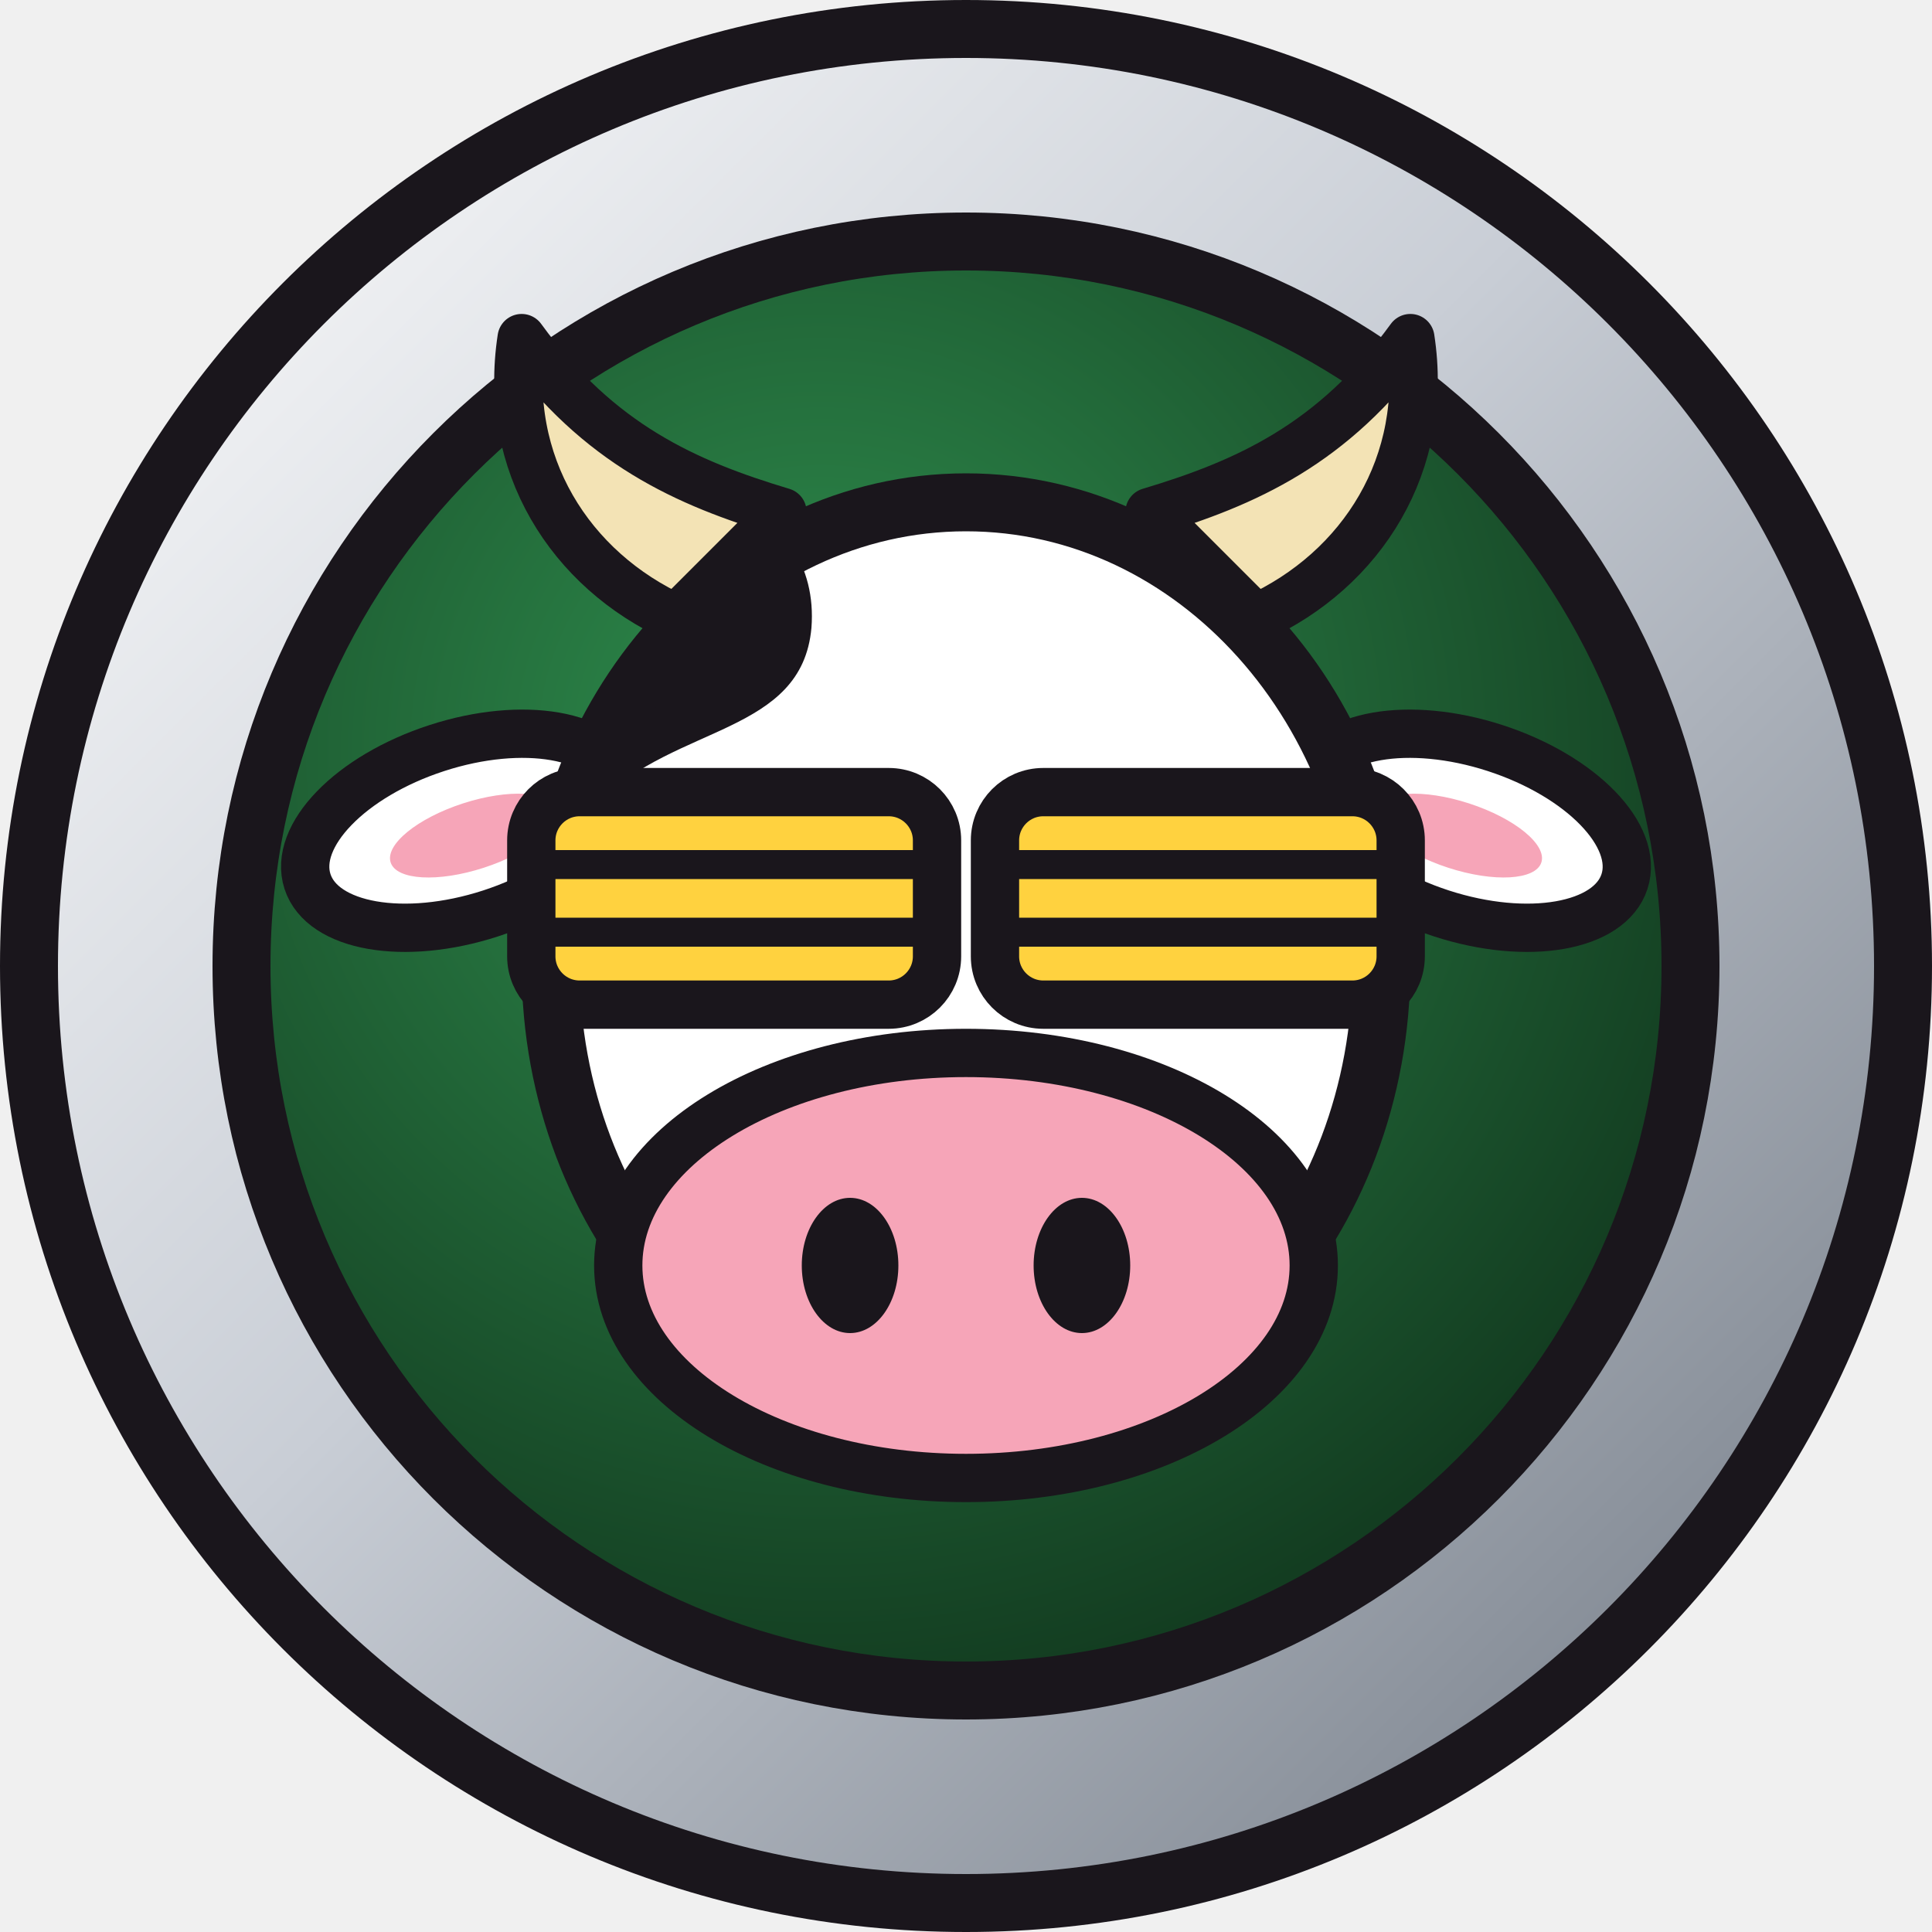
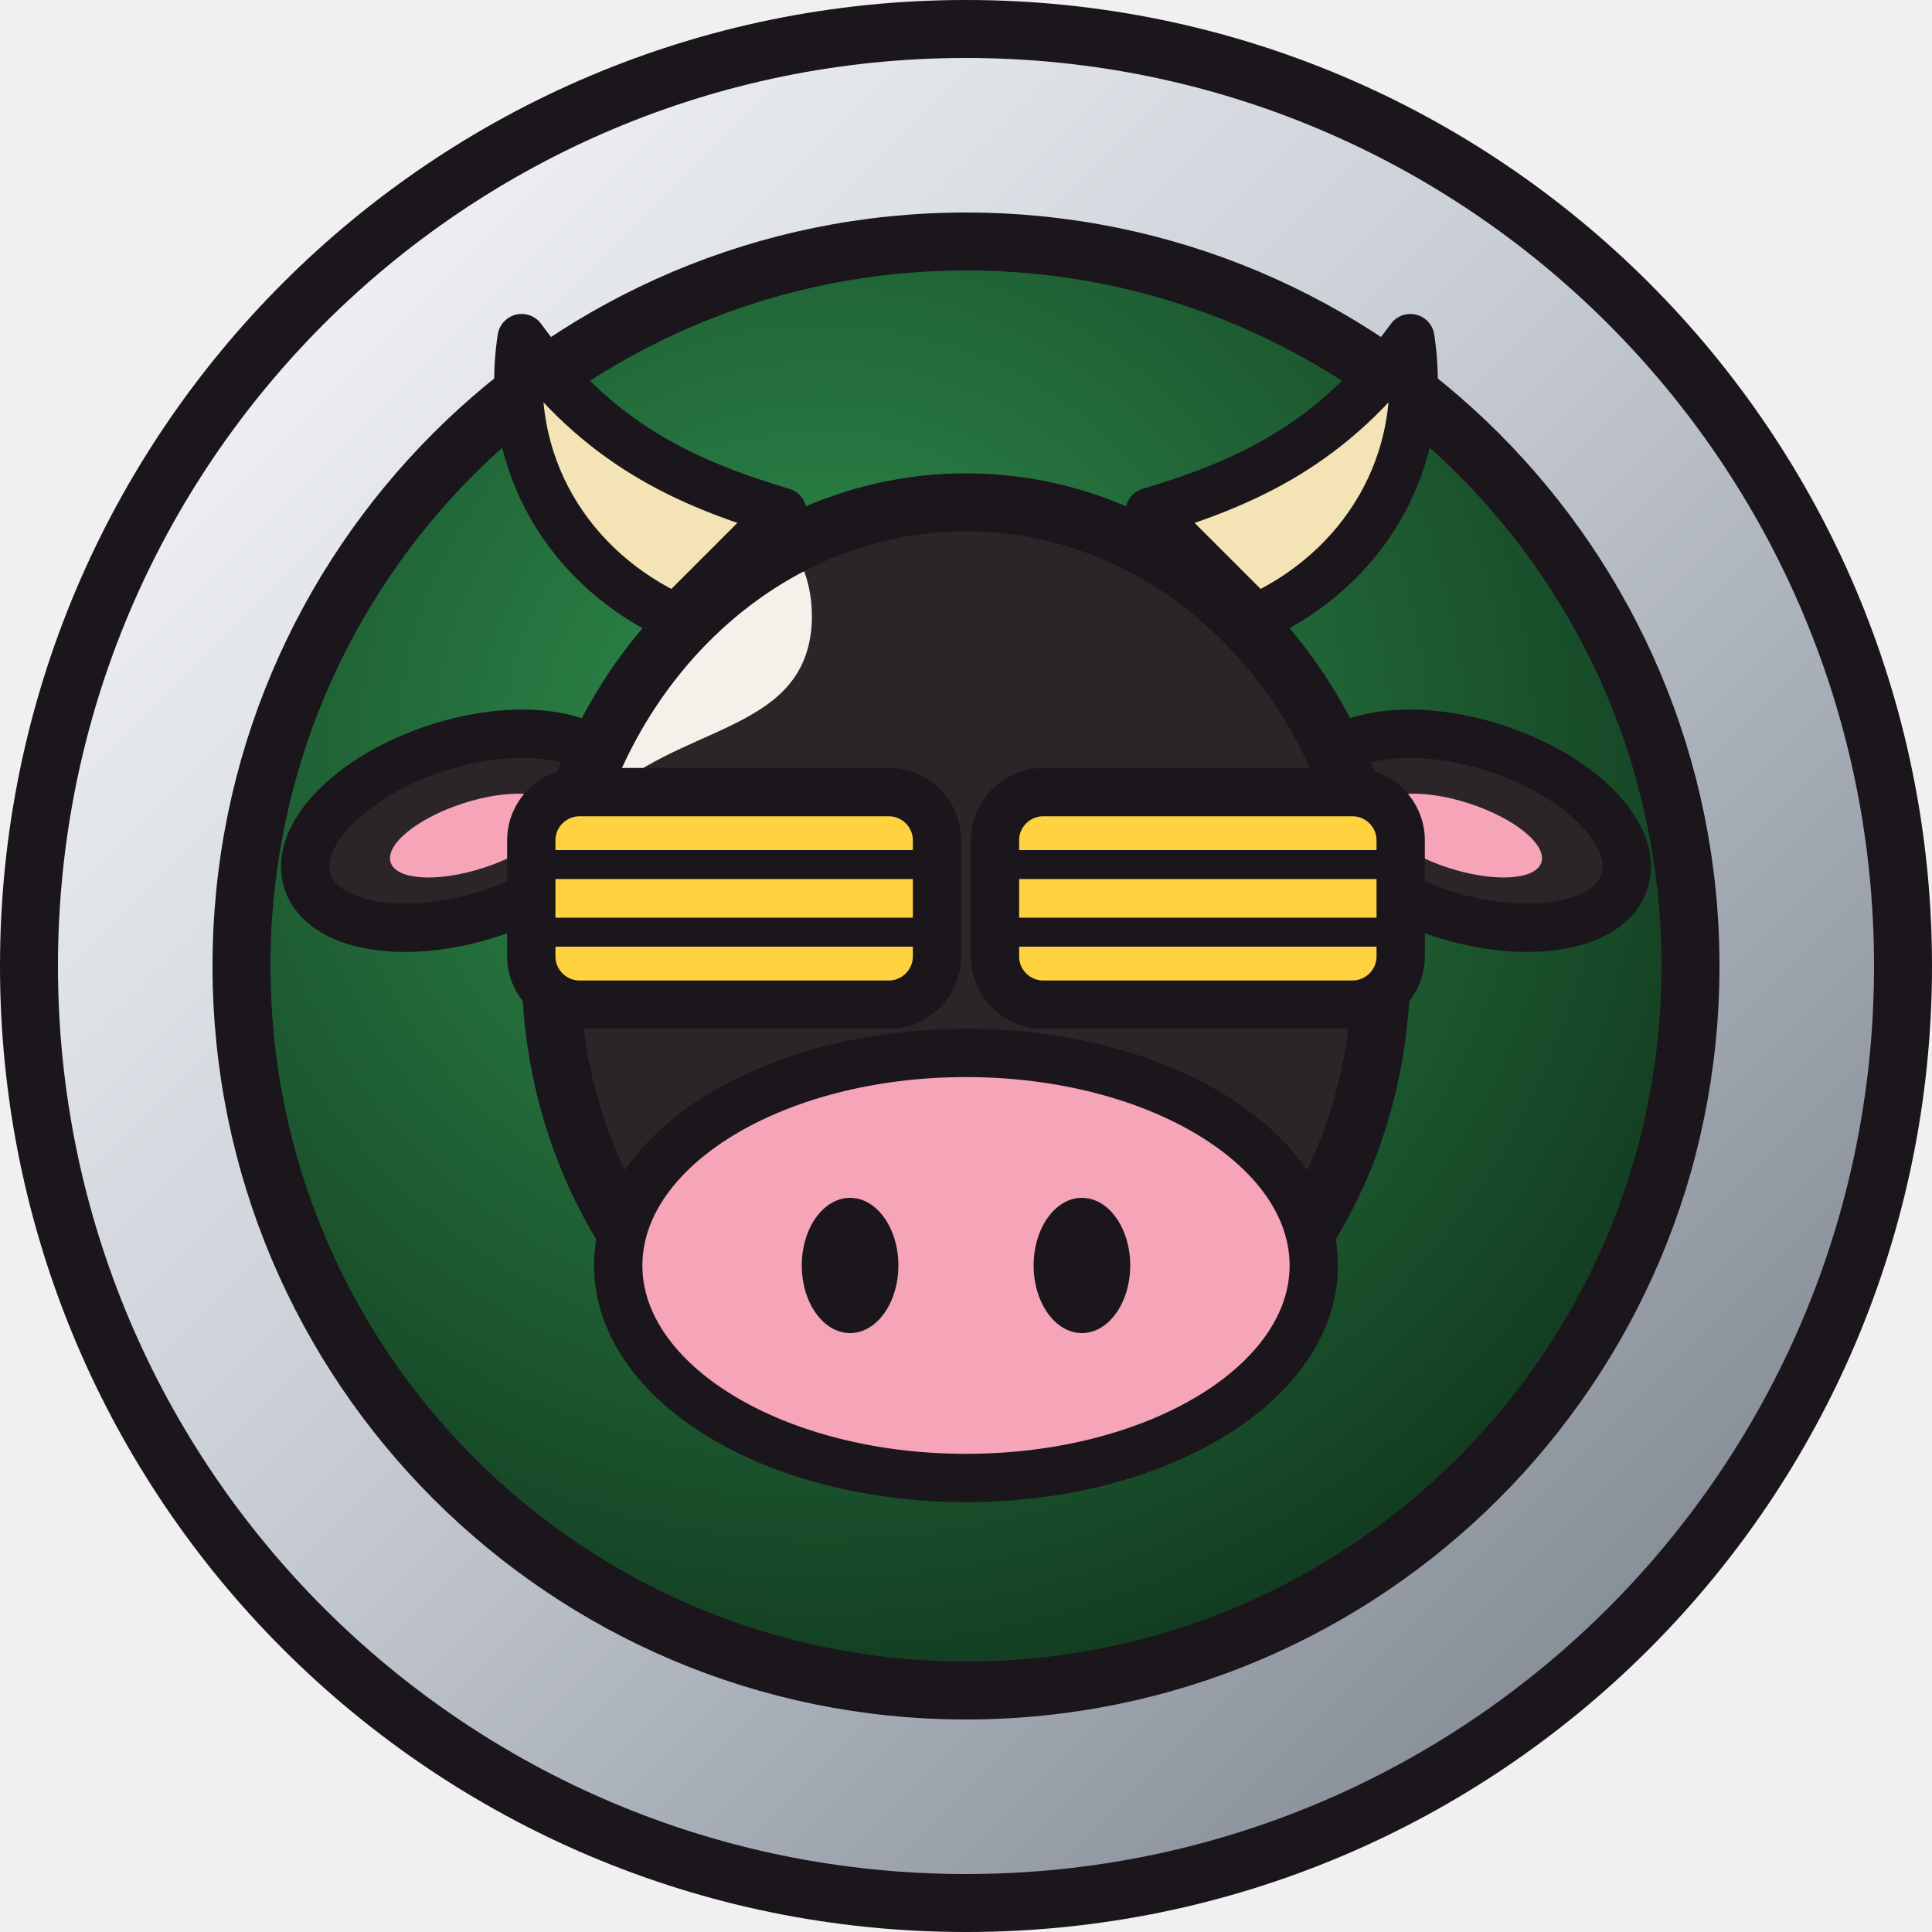
<svg xmlns="http://www.w3.org/2000/svg" viewBox="0 0 400 400" width="256" height="256" role="img" aria-label="Coinye West (COW)">
  <defs>
    <linearGradient id="cw-rim" x1="0" y1="0" x2="1" y2="1">
      <stop offset="0" stop-color="#ffffff" />
      <stop offset=".45" stop-color="#c9ced6" />
      <stop offset="1" stop-color="#6f7782" />
    </linearGradient>
    <radialGradient id="cw-face" cx=".4" cy=".35" r=".8">
      <stop offset="0" stop-color="#2f8f4e" />
      <stop offset="1" stop-color="#0d2b17" />
    </radialGradient>
    <clipPath id="cw-head">
      <ellipse cx="200" cy="200" rx="86" ry="96" />
    </clipPath>
  </defs>
  <circle cx="200" cy="200" r="194" fill="url(#cw-rim)" stroke="#1a161c" stroke-width="12" />
  <circle cx="200" cy="200" r="150" fill="url(#cw-face)" stroke="#1a161c" stroke-width="12" />
  <path d="M140,128 C118,118 104,96 108,70 C124,92 142,100 162,106 Z" fill="#f3e3b5" stroke="#1a161c" stroke-width="10" stroke-linejoin="round" />
  <path d="M260,128 C282,118 296,96 292,70 C276,92 258,100 238,106 Z" fill="#f3e3b5" stroke="#1a161c" stroke-width="10" stroke-linejoin="round" />
-   <ellipse cx="96" cy="172" rx="34" ry="18" transform="rotate(-18 96 172)" fill="#ffffff" stroke="#1a161c" stroke-width="10" />
-   <ellipse cx="304" cy="172" rx="34" ry="18" transform="rotate(18 304 172)" fill="#ffffff" stroke="#1a161c" stroke-width="10" />
+   <ellipse cx="96" cy="172" rx="34" ry="18" transform="rotate(-18 96 172)" fill="#2b2528" stroke="#1a161c" stroke-width="10" />
+   <ellipse cx="304" cy="172" rx="34" ry="18" transform="rotate(18 304 172)" fill="#2b2528" stroke="#1a161c" stroke-width="10" />
  <ellipse cx="98" cy="173" rx="18" ry="7" transform="rotate(-18 98 173)" fill="#f6a5b8" />
  <ellipse cx="302" cy="173" rx="18" ry="7" transform="rotate(18 302 173)" fill="#f6a5b8" />
-   <ellipse cx="200" cy="200" rx="86" ry="96" fill="#ffffff" />
-   <g clip-path="url(#cw-head)" fill="#1a161c">
+   <ellipse cx="200" cy="200" rx="86" ry="96" fill="#2b2528" />
+   <g clip-path="url(#cw-head)" fill="#f4f1ea">
    <path d="M104,96 C140,92 170,104 168,130 C166,152 140,150 124,166 C110,180 96,170 96,150 Z" />
    <path d="M262,100 C282,106 296,128 290,150 C278,146 262,138 254,124 C248,112 252,102 262,100 Z" />
  </g>
  <ellipse cx="200" cy="200" rx="86" ry="96" fill="none" stroke="#1a161c" stroke-width="12" />
  <ellipse cx="200" cy="262" rx="72" ry="44" fill="#f6a5b8" stroke="#1a161c" stroke-width="10" />
  <ellipse cx="176" cy="262" rx="10" ry="14" fill="#1a161c" />
  <ellipse cx="224" cy="262" rx="10" ry="14" fill="#1a161c" />
  <rect x="110" y="164" width="84" height="44" rx="10" fill="#ffd23f" stroke="#1a161c" stroke-width="10" />
  <rect x="206" y="164" width="84" height="44" rx="10" fill="#ffd23f" stroke="#1a161c" stroke-width="10" />
  <path d="M114,179 H190 M114,193 H190 M210,179 H286 M210,193 H286" stroke="#1a161c" stroke-width="6" />
</svg>
